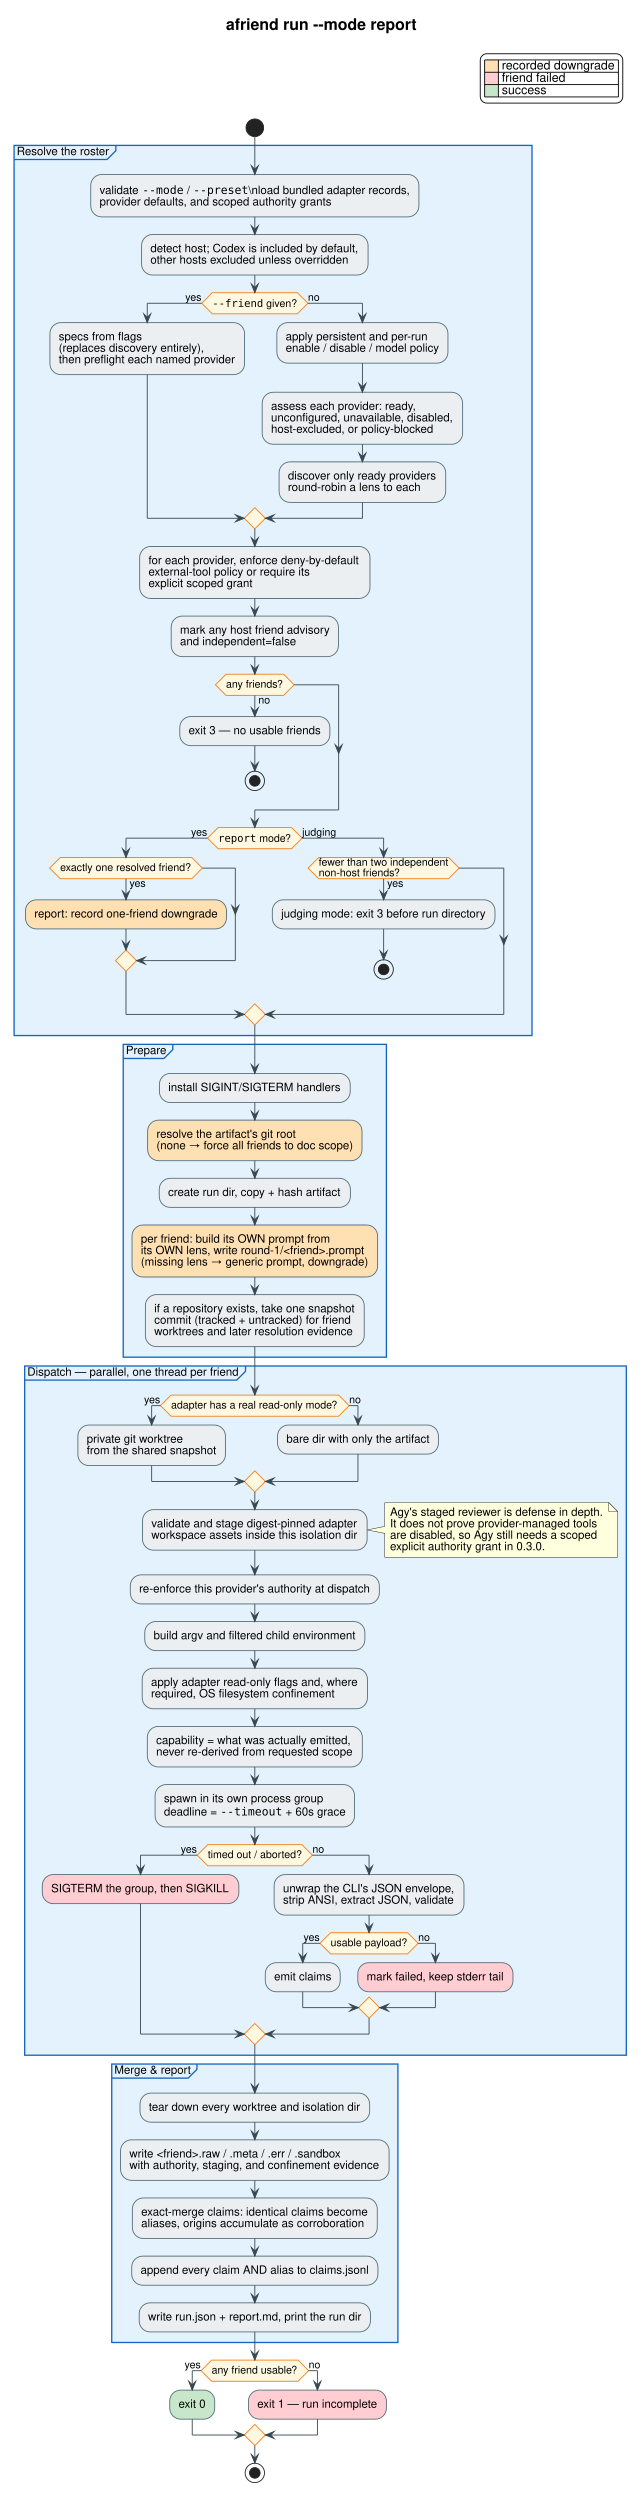
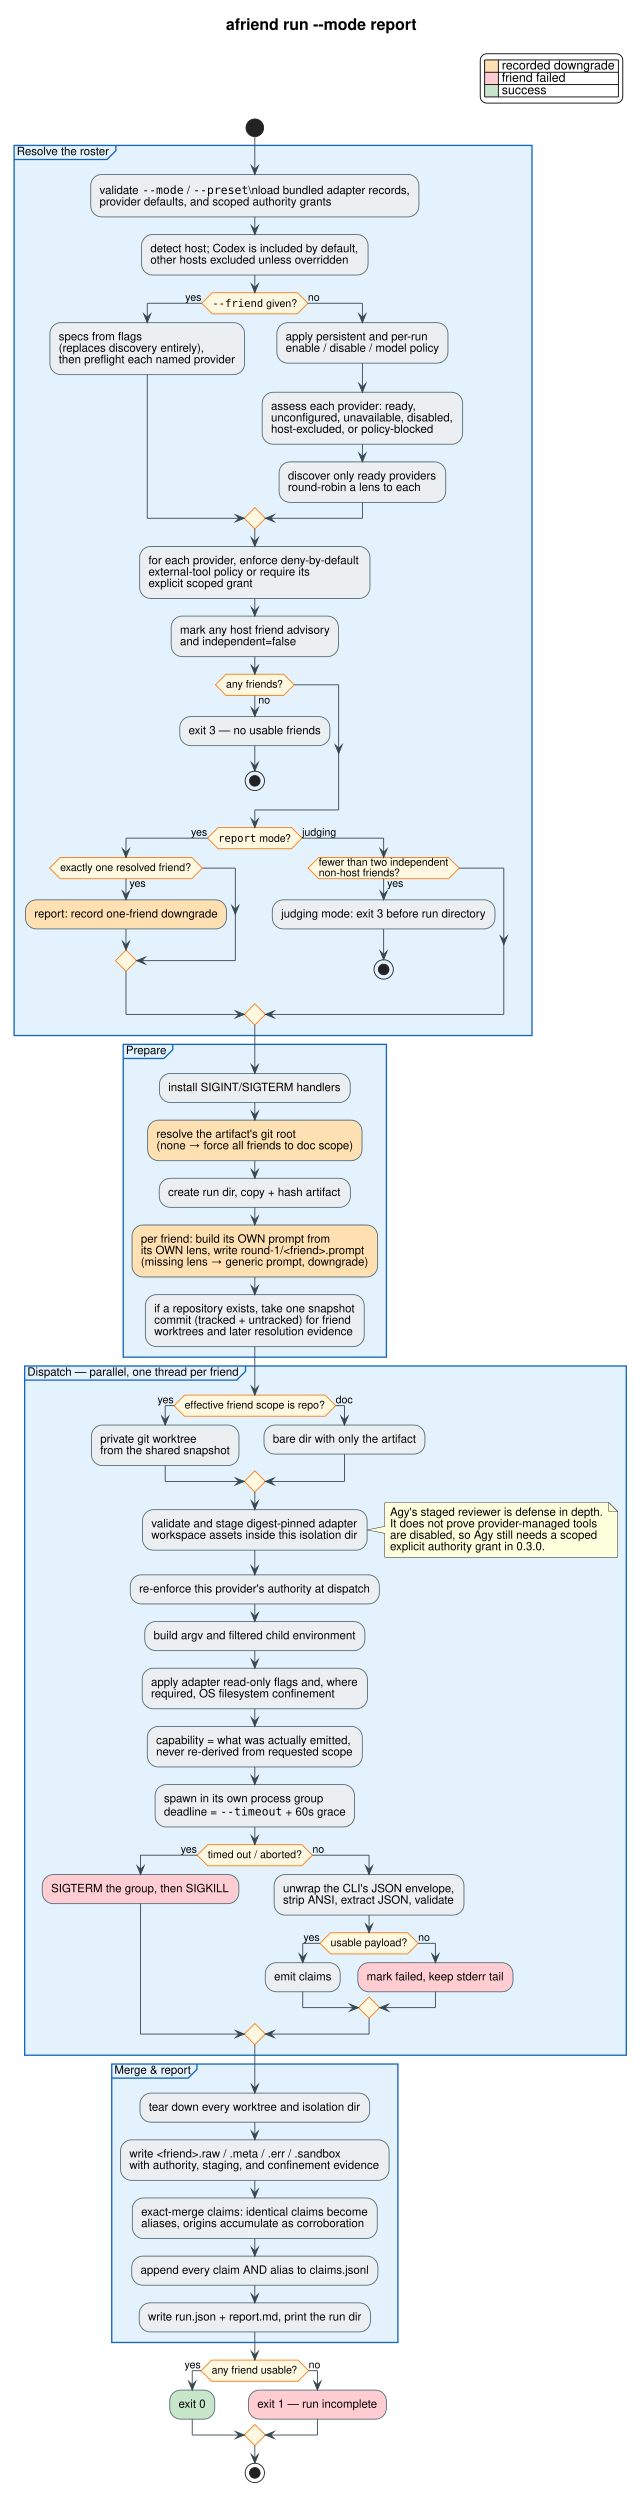
<svg xmlns="http://www.w3.org/2000/svg" contentStyleType="text/css" data-diagram-type="ACTIVITY" height="2837px" preserveAspectRatio="none" style="width:730px;height:2837px;background:#FFFFFF;" version="1.1" viewBox="0 0 730 2837" width="730px" zoomAndPan="magnify">
  <defs />
  <g>
    <g class="title" data-source-line="21">
      <text fill="#000000" font-family="'Helvetica'" font-size="18" font-weight="700" lengthAdjust="spacing" textLength="216.009" x="256.364" y="33.86">afriend run --mode report</text>
    </g>
    <g class="legend" data-source-line="23">
      <rect fill="none" height="56" rx="7.5" ry="7.5" style="stroke:#000000;stroke-width:1;" width="161.758" x="544.979" y="61" />
      <rect fill="#FFE0B2" height="14" style="stroke:none;stroke-width:1;" width="15.559" x="549.979" y="68" />
      <text fill="#000000" font-family="'Helvetica'" font-size="14" lengthAdjust="spacing" textLength="15.559" x="549.979" y="78.78">    </text>
      <text fill="#000000" font-family="'Helvetica'" font-size="14" lengthAdjust="spacing" textLength="128.42" x="569.427" y="78.78">recorded downgrade</text>
      <rect fill="#FFCDD2" height="14" style="stroke:none;stroke-width:1;" width="15.559" x="549.979" y="82" />
      <text fill="#000000" font-family="'Helvetica'" font-size="14" lengthAdjust="spacing" textLength="15.559" x="549.979" y="92.78">    </text>
      <text fill="#000000" font-family="'Helvetica'" font-size="14" lengthAdjust="spacing" textLength="72.379" x="569.427" y="92.78">friend failed</text>
      <rect fill="#C8E6C9" height="14" style="stroke:none;stroke-width:1;" width="15.559" x="549.979" y="96" />
      <text fill="#000000" font-family="'Helvetica'" font-size="14" lengthAdjust="spacing" textLength="15.559" x="549.979" y="106.78">    </text>
      <text fill="#000000" font-family="'Helvetica'" font-size="14" lengthAdjust="spacing" textLength="50.572" x="569.427" y="106.78">success</text>
      <line style="stroke:#000000;stroke-width:1;" x1="549.979" x2="701.736" y1="68" y2="68" />
      <line style="stroke:#000000;stroke-width:1;" x1="549.979" x2="701.736" y1="82" y2="82" />
      <line style="stroke:#000000;stroke-width:1;" x1="549.979" x2="701.736" y1="96" y2="96" />
      <line style="stroke:#000000;stroke-width:1;" x1="549.979" x2="701.736" y1="110" y2="110" />
      <line style="stroke:#000000;stroke-width:1;" x1="549.979" x2="549.979" y1="68" y2="110" />
      <line style="stroke:#000000;stroke-width:1;" x1="565.537" x2="565.537" y1="68" y2="110" />
      <line style="stroke:#000000;stroke-width:1;" x1="701.736" x2="701.736" y1="68" y2="110" />
    </g>
    <ellipse cx="289.167" cy="145" fill="#222222" rx="10" ry="10" style="stroke:#222222;stroke-width:1;" />
    <rect fill="#E3F2FD" height="1010.133" style="stroke:#1565C0;stroke-width:1.5;" width="587.712" x="16" y="165" />
    <path d="M131.492,165 L131.492,171 L121.492,181 L16,181" fill="none" style="stroke:#1565C0;stroke-width:1.5;" />
    <text fill="#000000" font-family="'Helvetica'" font-size="13" lengthAdjust="spacing" textLength="105.492" x="19" y="176.01">Resolve the roster</text>
    <rect fill="#ECEFF1" height="48.133" rx="12.5" ry="12.5" style="stroke:#546E7A;stroke-width:1;" width="372.403" x="102.966" y="198" />
    <text fill="#000000" font-family="'Helvetica'" font-size="13" lengthAdjust="spacing" textLength="44.808" x="112.966" y="220.143">validate</text>
    <text fill="#000000" font-family="monospace" font-size="13" lengthAdjust="spacing" textLength="46.96" x="161.386" y="220.067">--mode</text>
    <text fill="#000000" font-family="'Helvetica'" font-size="13" lengthAdjust="spacing" textLength="3.612" x="211.958" y="220.143">/</text>
    <text fill="#000000" font-family="monospace" font-size="13" lengthAdjust="spacing" textLength="62.613" x="219.181" y="220.067">--preset</text>
    <text fill="#000000" font-family="'Helvetica'" font-size="13" lengthAdjust="spacing" textLength="183.574" x="281.794" y="220.143">\nload bundled adapter records,</text>
    <text fill="#000000" font-family="'Helvetica'" font-size="13" lengthAdjust="spacing" textLength="263.771" x="112.966" y="233.143">provider defaults, and scoped authority grants</text>
    <rect fill="#ECEFF1" height="46" rx="12.5" ry="12.5" style="stroke:#546E7A;stroke-width:1;" width="257.034" x="160.65" y="266.133" />
    <text fill="#000000" font-family="'Helvetica'" font-size="13" lengthAdjust="spacing" textLength="237.034" x="170.65" y="286.143">detect host; Codex is included by default,</text>
    <text fill="#000000" font-family="'Helvetica'" font-size="13" lengthAdjust="spacing" textLength="226.192" x="170.65" y="299.143">other hosts excluded unless overridden</text>
    <polygon fill="#FFF8E1" points="240.921,332.133,337.413,332.133,349.413,344.133,337.413,356.133,240.921,356.133,228.921,344.133,240.921,332.133" style="stroke:#F57F17;stroke-width:1;stroke-linejoin:miter;stroke-miterlimit:10;" />
    <text fill="#000000" font-family="monospace" font-size="12" lengthAdjust="spacing" textLength="57.797" x="240.921" y="348.287">--friend</text>
    <text fill="#000000" font-family="'Helvetica'" font-size="12" lengthAdjust="spacing" textLength="35.361" x="302.052" y="348.357">given?</text>
    <text fill="#000000" font-family="'Helvetica'" font-size="12" lengthAdjust="spacing" textLength="18.674" x="210.247" y="341.373">yes</text>
    <text fill="#000000" font-family="'Helvetica'" font-size="12" lengthAdjust="spacing" textLength="13.348" x="349.413" y="341.373">no</text>
    <rect fill="#ECEFF1" height="59" rx="12.5" ry="12.5" style="stroke:#546E7A;stroke-width:1;" width="220.903" x="56.633" y="366.133" />
    <text fill="#000000" font-family="'Helvetica'" font-size="13" lengthAdjust="spacing" textLength="94.644" x="66.632" y="386.143">specs from flags</text>
    <text fill="#000000" font-family="'Helvetica'" font-size="13" lengthAdjust="spacing" textLength="165.445" x="66.632" y="399.143">(replaces discovery entirely),</text>
    <text fill="#000000" font-family="'Helvetica'" font-size="13" lengthAdjust="spacing" textLength="200.903" x="66.632" y="412.143">then preflight each named provider</text>
    <rect fill="#ECEFF1" height="46" rx="12.5" ry="12.5" style="stroke:#546E7A;stroke-width:1;" width="194.161" x="314.17" y="366.133" />
    <text fill="#000000" font-family="'Helvetica'" font-size="13" lengthAdjust="spacing" textLength="161.872" x="324.17" y="386.143">apply persistent and per-run</text>
    <text fill="#000000" font-family="'Helvetica'" font-size="13" lengthAdjust="spacing" textLength="174.161" x="324.17" y="399.143">enable / disable / model policy</text>
    <rect fill="#ECEFF1" height="59" rx="12.5" ry="12.5" style="stroke:#546E7A;stroke-width:1;" width="227.429" x="297.536" y="445.133" />
    <text fill="#000000" font-family="'Helvetica'" font-size="13" lengthAdjust="spacing" textLength="166.194" x="307.536" y="465.143">assess each provider: ready,</text>
    <text fill="#000000" font-family="'Helvetica'" font-size="13" lengthAdjust="spacing" textLength="207.429" x="307.536" y="478.143">unconfigured, unavailable, disabled,</text>
    <text fill="#000000" font-family="'Helvetica'" font-size="13" lengthAdjust="spacing" textLength="185.707" x="307.536" y="491.143">host-excluded, or policy-blocked</text>
    <rect fill="#ECEFF1" height="46" rx="12.5" ry="12.5" style="stroke:#546E7A;stroke-width:1;" width="189.076" x="316.712" y="524.133" />
    <text fill="#000000" font-family="'Helvetica'" font-size="13" lengthAdjust="spacing" textLength="169.076" x="326.712" y="544.143">discover only ready providers</text>
    <text fill="#000000" font-family="'Helvetica'" font-size="13" lengthAdjust="spacing" textLength="151.042" x="326.712" y="557.143">round-robin a lens to each</text>
    <polygon fill="#FFF8E1" points="289.167,576.133,301.167,588.133,289.167,600.133,277.167,588.133,289.167,576.133" style="stroke:#F57F17;stroke-width:1;stroke-linejoin:miter;stroke-miterlimit:10;" />
    <rect fill="#ECEFF1" height="59" rx="12.5" ry="12.5" style="stroke:#546E7A;stroke-width:1;" width="261.357" x="158.489" y="620.133" />
    <text fill="#000000" font-family="'Helvetica'" font-size="13" lengthAdjust="spacing" textLength="241.357" x="168.489" y="640.143">for each provider, enforce deny-by-default</text>
    <text fill="#000000" font-family="'Helvetica'" font-size="13" lengthAdjust="spacing" textLength="184.247" x="168.489" y="653.143">external-tool policy or require its</text>
    <text fill="#000000" font-family="'Helvetica'" font-size="13" lengthAdjust="spacing" textLength="118.511" x="168.489" y="666.143">explicit scoped grant</text>
    <rect fill="#ECEFF1" height="46" rx="12.5" ry="12.5" style="stroke:#546E7A;stroke-width:1;" width="189.793" x="194.27" y="699.133" />
    <text fill="#000000" font-family="'Helvetica'" font-size="13" lengthAdjust="spacing" textLength="169.793" x="204.27" y="719.143">mark any host friend advisory</text>
    <text fill="#000000" font-family="'Helvetica'" font-size="13" lengthAdjust="spacing" textLength="131.923" x="204.27" y="732.143">and independent=false</text>
    <rect fill="#ECEFF1" height="33" rx="12.5" ry="12.5" style="stroke:#546E7A;stroke-width:1;" width="170.306" x="204.014" y="813.133" />
    <text fill="#000000" font-family="'Helvetica'" font-size="13" lengthAdjust="spacing" textLength="150.306" x="214.014" y="833.143">exit 3 — no usable friends</text>
    <ellipse cx="289.167" cy="886.133" fill="none" rx="11" ry="11" style="stroke:#222222;stroke-width:1;" />
    <ellipse cx="289.167" cy="886.133" fill="#222222" rx="6" ry="6" style="stroke:#222222;stroke-width:1;" />
    <polygon fill="#FFF8E1" points="256.481,765.133,321.854,765.133,333.854,777.133,321.854,789.133,256.481,789.133,244.481,777.133,256.481,765.133" style="stroke:#F57F17;stroke-width:1;stroke-linejoin:miter;stroke-miterlimit:10;" />
    <text fill="#000000" font-family="'Helvetica'" font-size="12" lengthAdjust="spacing" textLength="13.348" x="293.167" y="798.373">no</text>
    <text fill="#000000" font-family="'Helvetica'" font-size="12" lengthAdjust="spacing" textLength="65.373" x="256.481" y="780.373">any friends?</text>
    <polygon fill="#FFF8E1" points="247.481,939.133,330.854,939.133,342.854,951.133,330.854,963.133,247.481,963.133,235.481,951.133,247.481,939.133" style="stroke:#F57F17;stroke-width:1;stroke-linejoin:miter;stroke-miterlimit:10;" />
    <text fill="#000000" font-family="monospace" font-size="12" lengthAdjust="spacing" textLength="43.348" x="247.481" y="955.287">report</text>
    <text fill="#000000" font-family="'Helvetica'" font-size="12" lengthAdjust="spacing" textLength="36.691" x="294.162" y="955.357">mode?</text>
    <text fill="#000000" font-family="'Helvetica'" font-size="12" lengthAdjust="spacing" textLength="18.674" x="216.807" y="948.373">yes</text>
    <text fill="#000000" font-family="'Helvetica'" font-size="12" lengthAdjust="spacing" textLength="38.701" x="342.854" y="948.373">judging</text>
    <rect fill="#FFE0B2" height="33" rx="12.5" ry="12.5" style="stroke:#546E7A;stroke-width:1;" width="228.121" x="28.905" y="1021.133" />
    <text fill="#000000" font-family="'Helvetica'" font-size="13" lengthAdjust="spacing" textLength="208.121" x="38.905" y="1041.143">report: record one-friend downgrade</text>
    <polygon fill="#FFF8E1" points="68.256,973.133,217.675,973.133,229.675,985.133,217.675,997.133,68.256,997.133,56.256,985.133,68.256,973.133" style="stroke:#F57F17;stroke-width:1;stroke-linejoin:miter;stroke-miterlimit:10;" />
    <text fill="#000000" font-family="'Helvetica'" font-size="12" lengthAdjust="spacing" textLength="18.674" x="146.965" y="1006.373">yes</text>
    <text fill="#000000" font-family="'Helvetica'" font-size="12" lengthAdjust="spacing" textLength="149.42" x="68.256" y="988.373">exactly one resolved friend?</text>
    <polygon fill="#FFF8E1" points="142.965,1078.133,154.965,1090.133,142.965,1102.133,130.965,1090.133,142.965,1078.133" style="stroke:#F57F17;stroke-width:1;stroke-linejoin:miter;stroke-miterlimit:10;" />
    <rect fill="#ECEFF1" height="33" rx="12.5" ry="12.5" style="stroke:#546E7A;stroke-width:1;" width="252.686" x="309.026" y="1021.133" />
    <text fill="#000000" font-family="'Helvetica'" font-size="13" lengthAdjust="spacing" textLength="232.686" x="319.026" y="1041.143">judging mode: exit 3 before run directory</text>
    <ellipse cx="435.369" cy="1100.133" fill="none" rx="11" ry="11" style="stroke:#222222;stroke-width:1;" />
    <ellipse cx="435.369" cy="1100.133" fill="#222222" rx="6" ry="6" style="stroke:#222222;stroke-width:1;" />
    <polygon fill="#FFF8E1" points="361.649,973.133,509.089,973.133,521.089,985.133,509.089,997.133,361.649,997.133,349.649,985.133,361.649,973.133" style="stroke:#F57F17;stroke-width:1;stroke-linejoin:miter;stroke-miterlimit:10;" />
    <text fill="#000000" font-family="'Helvetica'" font-size="12" lengthAdjust="spacing" textLength="18.674" x="439.369" y="1006.373">yes</text>
    <text fill="#000000" font-family="'Helvetica'" font-size="12" lengthAdjust="spacing" textLength="147.44" x="361.649" y="982.373">fewer than two independent</text>
    <text fill="#000000" font-family="'Helvetica'" font-size="12" lengthAdjust="spacing" textLength="92.725" x="361.649" y="994.373">non-host friends?</text>
    <polygon fill="#FFF8E1" points="289.167,1139.133,301.167,1151.133,289.167,1163.133,277.167,1151.133,289.167,1139.133" style="stroke:#F57F17;stroke-width:1;stroke-linejoin:miter;stroke-miterlimit:10;" />
    <rect fill="#E3F2FD" height="355" style="stroke:#1565C0;stroke-width:1.5;" width="298.667" x="139.834" y="1185.133" />
    <path d="M196.083,1185.133 L196.083,1191.133 L186.083,1201.133 L139.834,1201.133" fill="none" style="stroke:#1565C0;stroke-width:1.5;" />
    <text fill="#000000" font-family="'Helvetica'" font-size="13" lengthAdjust="spacing" textLength="46.249" x="142.834" y="1196.143">Prepare</text>
    <rect fill="#ECEFF1" height="33" rx="12.5" ry="12.5" style="stroke:#546E7A;stroke-width:1;" width="216.498" x="180.918" y="1218.133" />
    <text fill="#000000" font-family="'Helvetica'" font-size="13" lengthAdjust="spacing" textLength="196.498" x="190.918" y="1238.143">install SIGINT/SIGTERM handlers</text>
    <rect fill="#FFE0B2" height="46" rx="12.5" ry="12.5" style="stroke:#546E7A;stroke-width:1;" width="243.279" x="167.528" y="1271.133" />
    <text fill="#000000" font-family="'Helvetica'" font-size="13" lengthAdjust="spacing" textLength="158.552" x="177.528" y="1291.143">resolve the artifact's git root</text>
    <text fill="#000000" font-family="'Helvetica'" font-size="13" lengthAdjust="spacing" textLength="223.279" x="177.528" y="1304.143">(none → force all friends to doc scope)</text>
    <rect fill="#ECEFF1" height="33" rx="12.5" ry="12.5" style="stroke:#546E7A;stroke-width:1;" width="216.904" x="180.715" y="1337.133" />
    <text fill="#000000" font-family="'Helvetica'" font-size="13" lengthAdjust="spacing" textLength="196.904" x="190.715" y="1357.143">create run dir, copy + hash artifact</text>
    <rect fill="#FFE0B2" height="59" rx="12.5" ry="12.5" style="stroke:#546E7A;stroke-width:1;" width="278.667" x="149.834" y="1390.133" />
    <text fill="#000000" font-family="'Helvetica'" font-size="13" lengthAdjust="spacing" textLength="215.287" x="159.834" y="1410.143">per friend: build its OWN prompt from</text>
    <text fill="#000000" font-family="'Helvetica'" font-size="13" lengthAdjust="spacing" textLength="254.319" x="159.834" y="1423.143">its OWN lens, write round-1/&lt;friend&gt;.prompt</text>
    <text fill="#000000" font-family="'Helvetica'" font-size="13" lengthAdjust="spacing" textLength="258.667" x="159.834" y="1436.143">(missing lens → generic prompt, downgrade)</text>
    <rect fill="#ECEFF1" height="59" rx="12.5" ry="12.5" style="stroke:#546E7A;stroke-width:1;" width="248.344" x="164.995" y="1469.133" />
    <text fill="#000000" font-family="'Helvetica'" font-size="13" lengthAdjust="spacing" textLength="228.344" x="174.995" y="1489.143">if a repository exists, take one snapshot</text>
    <text fill="#000000" font-family="'Helvetica'" font-size="13" lengthAdjust="spacing" textLength="223.609" x="174.995" y="1502.143">commit (tracked + untracked) for friend</text>
    <text fill="#000000" font-family="'Helvetica'" font-size="13" lengthAdjust="spacing" textLength="226.18" x="174.995" y="1515.143">worktrees and later resolution evidence</text>
    <rect fill="#E3F2FD" height="782.133" style="stroke:#1565C0;stroke-width:1.5;" width="682.736" x="28" y="1550.133" />
    <path d="M278.633,1550.133 L278.633,1556.133 L268.633,1566.133 L28,1566.133" fill="none" style="stroke:#1565C0;stroke-width:1.5;" />
    <text fill="#000000" font-family="'Helvetica'" font-size="13" lengthAdjust="spacing" textLength="240.633" x="31" y="1561.143">Dispatch — parallel, one thread per friend</text>
-     <polygon fill="#FFF8E1" points="194.108,1583.133,384.227,1583.133,396.227,1595.133,384.227,1607.133,194.108,1607.133,182.108,1595.133,194.108,1583.133" style="stroke:#F57F17;stroke-width:1;stroke-linejoin:miter;stroke-miterlimit:10;" />
-     <text fill="#000000" font-family="'Helvetica'" font-size="12" lengthAdjust="spacing" textLength="190.119" x="194.108" y="1598.373">adapter has a real read-only mode?</text>
-     <text fill="#000000" font-family="'Helvetica'" font-size="12" lengthAdjust="spacing" textLength="18.674" x="163.434" y="1592.373">yes</text>
-     <text fill="#000000" font-family="'Helvetica'" font-size="12" lengthAdjust="spacing" textLength="13.348" x="396.227" y="1592.373">no</text>
-     <rect fill="#ECEFF1" height="46" rx="12.5" ry="12.5" style="stroke:#546E7A;stroke-width:1;" width="167.418" x="88.399" y="1617.133" />
-     <text fill="#000000" font-family="'Helvetica'" font-size="13" lengthAdjust="spacing" textLength="109.821" x="98.399" y="1637.143">private git worktree</text>
-     <text fill="#000000" font-family="'Helvetica'" font-size="13" lengthAdjust="spacing" textLength="147.418" x="98.399" y="1650.143">from the shared snapshot</text>
-     <rect fill="#ECEFF1" height="33" rx="12.5" ry="12.5" style="stroke:#546E7A;stroke-width:1;" width="182.576" x="314.939" y="1617.133" />
-     <text fill="#000000" font-family="'Helvetica'" font-size="13" lengthAdjust="spacing" textLength="162.576" x="324.939" y="1637.143">bare dir with only the artifact</text>
+     <polygon fill="#FFF8E1" points="209.456,1583.133,368.878,1583.133,380.878,1595.133,368.878,1607.133,209.456,1607.133,197.456,1595.133,209.456,1583.133" style="stroke:#F57F17;stroke-width:1;stroke-linejoin:miter;stroke-miterlimit:10;" />
+     <text fill="#000000" font-family="'Helvetica'" font-size="12" lengthAdjust="spacing" textLength="159.422" x="209.456" y="1598.373">effective friend scope is repo?</text>
+     <text fill="#000000" font-family="'Helvetica'" font-size="12" lengthAdjust="spacing" textLength="18.674" x="178.782" y="1592.373">yes</text>
+     <text fill="#000000" font-family="'Helvetica'" font-size="12" lengthAdjust="spacing" textLength="19.348" x="380.878" y="1592.373">doc</text>
+     <rect fill="#ECEFF1" height="46" rx="12.5" ry="12.5" style="stroke:#546E7A;stroke-width:1;" width="167.418" x="103.747" y="1617.133" />
+     <text fill="#000000" font-family="'Helvetica'" font-size="13" lengthAdjust="spacing" textLength="109.821" x="113.747" y="1637.143">private git worktree</text>
+     <text fill="#000000" font-family="'Helvetica'" font-size="13" lengthAdjust="spacing" textLength="147.418" x="113.747" y="1650.143">from the shared snapshot</text>
+     <rect fill="#ECEFF1" height="33" rx="12.5" ry="12.5" style="stroke:#546E7A;stroke-width:1;" width="182.576" x="299.59" y="1617.133" />
+     <text fill="#000000" font-family="'Helvetica'" font-size="13" lengthAdjust="spacing" textLength="162.576" x="309.59" y="1637.143">bare dir with only the artifact</text>
    <polygon fill="#FFF8E1" points="289.167,1669.133,301.167,1681.133,289.167,1693.133,277.167,1681.133,289.167,1669.133" style="stroke:#F57F17;stroke-width:1;stroke-linejoin:miter;stroke-miterlimit:10;" />
    <path d="M436.615,1705.133 L436.615,1732.133 L416.615,1736.133 L436.615,1740.133 L436.615,1767.133 A0,0 0 0 0 436.615,1767.133 L700.736,1767.133 A0,0 0 0 0 700.736,1767.133 L700.736,1715.133 L690.736,1705.133 L436.615,1705.133 A0,0 0 0 0 436.615,1705.133" fill="#FEFFDD" style="stroke:#181818;stroke-width:0.5;" />
    <path d="M690.736,1705.133 L690.736,1715.133 L700.736,1715.133 L690.736,1705.133" fill="#FEFFDD" style="stroke:#181818;stroke-width:0.5;" />
    <text fill="#000000" font-family="'Helvetica'" font-size="13" lengthAdjust="spacing" textLength="243.122" x="442.615" y="1720.143">Agy's staged reviewer is defense in depth.</text>
    <text fill="#000000" font-family="'Helvetica'" font-size="13" lengthAdjust="spacing" textLength="237.028" x="442.615" y="1733.143">It does not prove provider-managed tools</text>
    <text fill="#000000" font-family="'Helvetica'" font-size="13" lengthAdjust="spacing" textLength="235.587" x="442.615" y="1746.143">are disabled, so Agy still needs a scoped</text>
    <text fill="#000000" font-family="'Helvetica'" font-size="13" lengthAdjust="spacing" textLength="176.319" x="442.615" y="1759.143">explicit authority grant in 0.3.0.</text>
    <rect fill="#ECEFF1" height="46" rx="12.5" ry="12.5" style="stroke:#546E7A;stroke-width:1;" width="254.895" x="161.72" y="1713.133" />
    <text fill="#000000" font-family="'Helvetica'" font-size="13" lengthAdjust="spacing" textLength="234.895" x="171.72" y="1733.143">validate and stage digest-pinned adapter</text>
    <text fill="#000000" font-family="'Helvetica'" font-size="13" lengthAdjust="spacing" textLength="234.108" x="171.72" y="1746.143">workspace assets inside this isolation dir</text>
    <rect fill="#ECEFF1" height="33" rx="12.5" ry="12.5" style="stroke:#546E7A;stroke-width:1;" width="282.609" x="147.863" y="1787.133" />
    <text fill="#000000" font-family="'Helvetica'" font-size="13" lengthAdjust="spacing" textLength="262.609" x="157.863" y="1807.143">re-enforce this provider's authority at dispatch</text>
    <rect fill="#ECEFF1" height="33" rx="12.5" ry="12.5" style="stroke:#546E7A;stroke-width:1;" width="249.798" x="164.268" y="1840.133" />
    <text fill="#000000" font-family="'Helvetica'" font-size="13" lengthAdjust="spacing" textLength="229.798" x="174.268" y="1860.143">build argv and filtered child environment</text>
    <rect fill="#ECEFF1" height="46" rx="12.5" ry="12.5" style="stroke:#546E7A;stroke-width:1;" width="255.593" x="161.37" y="1893.133" />
    <text fill="#000000" font-family="'Helvetica'" font-size="13" lengthAdjust="spacing" textLength="235.593" x="171.37" y="1913.143">apply adapter read-only flags and, where</text>
    <text fill="#000000" font-family="'Helvetica'" font-size="13" lengthAdjust="spacing" textLength="209.536" x="171.37" y="1926.143">required, OS filesystem confinement</text>
    <rect fill="#ECEFF1" height="46" rx="12.5" ry="12.5" style="stroke:#546E7A;stroke-width:1;" width="244.002" x="167.166" y="1959.133" />
    <text fill="#000000" font-family="'Helvetica'" font-size="13" lengthAdjust="spacing" textLength="220.746" x="177.166" y="1979.143">capability = what was actually emitted,</text>
    <text fill="#000000" font-family="'Helvetica'" font-size="13" lengthAdjust="spacing" textLength="224.002" x="177.166" y="1992.143">never re-derived from requested scope</text>
    <rect fill="#ECEFF1" height="48.133" rx="12.5" ry="12.5" style="stroke:#546E7A;stroke-width:1;" width="226.318" x="176.008" y="2025.133" />
    <text fill="#000000" font-family="'Helvetica'" font-size="13" lengthAdjust="spacing" textLength="181.372" x="186.008" y="2045.143">spawn in its own process group</text>
    <text fill="#000000" font-family="'Helvetica'" font-size="13" lengthAdjust="spacing" textLength="60.36" x="186.008" y="2060.276">deadline =</text>
    <text fill="#000000" font-family="monospace" font-size="13" lengthAdjust="spacing" textLength="70.44" x="249.98" y="2060.2">--timeout</text>
    <text fill="#000000" font-family="'Helvetica'" font-size="13" lengthAdjust="spacing" textLength="68.294" x="324.032" y="2060.276">+ 60s grace</text>
    <polygon fill="#FFF8E1" points="235.8,2093.266,342.534,2093.266,354.534,2105.266,342.534,2117.266,235.8,2117.266,223.8,2105.266,235.8,2093.266" style="stroke:#F57F17;stroke-width:1;stroke-linejoin:miter;stroke-miterlimit:10;" />
    <text fill="#000000" font-family="'Helvetica'" font-size="12" lengthAdjust="spacing" textLength="106.734" x="235.8" y="2108.506">timed out / aborted?</text>
    <text fill="#000000" font-family="'Helvetica'" font-size="12" lengthAdjust="spacing" textLength="18.674" x="205.126" y="2102.506">yes</text>
    <text fill="#000000" font-family="'Helvetica'" font-size="12" lengthAdjust="spacing" textLength="13.348" x="354.534" y="2102.506">no</text>
    <rect fill="#FFCDD2" height="33" rx="12.5" ry="12.5" style="stroke:#546E7A;stroke-width:1;" width="223.042" x="48" y="2127.266" />
    <text fill="#000000" font-family="'Helvetica'" font-size="13" lengthAdjust="spacing" textLength="203.042" x="58" y="2147.276">SIGTERM the group, then SIGKILL</text>
    <rect fill="#ECEFF1" height="46" rx="12.5" ry="12.5" style="stroke:#546E7A;stroke-width:1;" width="215.419" x="311.104" y="2127.266" />
    <text fill="#000000" font-family="'Helvetica'" font-size="13" lengthAdjust="spacing" textLength="195.419" x="321.104" y="2147.276">unwrap the CLI's JSON envelope,</text>
    <text fill="#000000" font-family="'Helvetica'" font-size="13" lengthAdjust="spacing" textLength="195.064" x="321.104" y="2160.276">strip ANSI, extract JSON, validate</text>
    <polygon fill="#FFF8E1" points="375.111,2193.266,462.515,2193.266,474.515,2205.266,462.515,2217.266,375.111,2217.266,363.111,2205.266,375.111,2193.266" style="stroke:#F57F17;stroke-width:1;stroke-linejoin:miter;stroke-miterlimit:10;" />
    <text fill="#000000" font-family="'Helvetica'" font-size="12" lengthAdjust="spacing" textLength="87.404" x="375.111" y="2208.506">usable payload?</text>
    <text fill="#000000" font-family="'Helvetica'" font-size="12" lengthAdjust="spacing" textLength="18.674" x="344.437" y="2202.506">yes</text>
    <text fill="#000000" font-family="'Helvetica'" font-size="12" lengthAdjust="spacing" textLength="13.348" x="474.515" y="2202.506">no</text>
    <rect fill="#ECEFF1" height="33" rx="12.5" ry="12.5" style="stroke:#546E7A;stroke-width:1;" width="85.006" x="301.043" y="2227.266" />
    <text fill="#000000" font-family="'Helvetica'" font-size="13" lengthAdjust="spacing" textLength="65.006" x="311.043" y="2247.276">emit claims</text>
    <rect fill="#FFCDD2" height="33" rx="12.5" ry="12.5" style="stroke:#546E7A;stroke-width:1;" width="176.064" x="406.049" y="2227.266" />
    <text fill="#000000" font-family="'Helvetica'" font-size="13" lengthAdjust="spacing" textLength="156.064" x="416.049" y="2247.276">mark failed, keep stderr tail</text>
    <polygon fill="#FFF8E1" points="418.813,2266.266,430.813,2278.266,418.813,2290.266,406.813,2278.266,418.813,2266.266" style="stroke:#F57F17;stroke-width:1;stroke-linejoin:miter;stroke-miterlimit:10;" />
    <polygon fill="#FFF8E1" points="289.167,2296.266,301.167,2308.266,289.167,2320.266,277.167,2308.266,289.167,2296.266" style="stroke:#F57F17;stroke-width:1;stroke-linejoin:miter;stroke-miterlimit:10;" />
    <rect fill="#E3F2FD" height="316" style="stroke:#1565C0;stroke-width:1.5;" width="324.731" x="126.802" y="2342.266" />
    <path d="M223.505,2342.266 L223.505,2348.266 L213.505,2358.266 L126.802,2358.266" fill="none" style="stroke:#1565C0;stroke-width:1.5;" />
    <text fill="#000000" font-family="'Helvetica'" font-size="13" lengthAdjust="spacing" textLength="86.703" x="129.802" y="2353.276">Merge &amp; report</text>
    <rect fill="#ECEFF1" height="33" rx="12.5" ry="12.5" style="stroke:#546E7A;stroke-width:1;" width="260.621" x="158.857" y="2375.266" />
    <text fill="#000000" font-family="'Helvetica'" font-size="13" lengthAdjust="spacing" textLength="240.621" x="168.857" y="2395.276">tear down every worktree and isolation dir</text>
    <rect fill="#ECEFF1" height="46" rx="12.5" ry="12.5" style="stroke:#546E7A;stroke-width:1;" width="304.731" x="136.802" y="2428.266" />
    <text fill="#000000" font-family="'Helvetica'" font-size="13" lengthAdjust="spacing" textLength="240.602" x="146.802" y="2448.276">write &lt;friend&gt;.raw / .meta / .err / .sandbox</text>
    <text fill="#000000" font-family="'Helvetica'" font-size="13" lengthAdjust="spacing" textLength="284.731" x="146.802" y="2461.276">with authority, staging, and confinement evidence</text>
    <rect fill="#ECEFF1" height="46" rx="12.5" ry="12.5" style="stroke:#546E7A;stroke-width:1;" width="277.924" x="150.205" y="2494.266" />
    <text fill="#000000" font-family="'Helvetica'" font-size="13" lengthAdjust="spacing" textLength="257.924" x="160.205" y="2514.276">exact-merge claims: identical claims become</text>
    <text fill="#000000" font-family="'Helvetica'" font-size="13" lengthAdjust="spacing" textLength="253.627" x="160.205" y="2527.276">aliases, origins accumulate as corroboration</text>
    <rect fill="#ECEFF1" height="33" rx="12.5" ry="12.5" style="stroke:#546E7A;stroke-width:1;" width="279.384" x="149.475" y="2560.266" />
    <text fill="#000000" font-family="'Helvetica'" font-size="13" lengthAdjust="spacing" textLength="259.384" x="159.475" y="2580.276">append every claim AND alias to claims.jsonl</text>
    <rect fill="#ECEFF1" height="33" rx="12.5" ry="12.5" style="stroke:#546E7A;stroke-width:1;" width="262.411" x="157.962" y="2613.266" />
    <text fill="#000000" font-family="'Helvetica'" font-size="13" lengthAdjust="spacing" textLength="242.411" x="167.962" y="2633.276">write run.json + report.md, print the run dir</text>
    <polygon fill="#FFF8E1" points="240.133,2678.266,338.201,2678.266,350.201,2690.266,338.201,2702.266,240.133,2702.266,228.133,2690.266,240.133,2678.266" style="stroke:#F57F17;stroke-width:1;stroke-linejoin:miter;stroke-miterlimit:10;" />
    <text fill="#000000" font-family="'Helvetica'" font-size="12" lengthAdjust="spacing" textLength="98.068" x="240.133" y="2693.506">any friend usable?</text>
    <text fill="#000000" font-family="'Helvetica'" font-size="12" lengthAdjust="spacing" textLength="18.674" x="209.459" y="2687.506">yes</text>
    <text fill="#000000" font-family="'Helvetica'" font-size="12" lengthAdjust="spacing" textLength="13.348" x="350.201" y="2687.506">no</text>
    <rect fill="#C8E6C9" height="33" rx="12.5" ry="12.5" style="stroke:#546E7A;stroke-width:1;" width="51.072" x="192.597" y="2712.266" />
    <text fill="#000000" font-family="'Helvetica'" font-size="13" lengthAdjust="spacing" textLength="31.072" x="202.597" y="2732.276">exit 0</text>
    <rect fill="#FFCDD2" height="33" rx="12.5" ry="12.5" style="stroke:#546E7A;stroke-width:1;" width="156.564" x="281.92" y="2712.266" />
    <text fill="#000000" font-family="'Helvetica'" font-size="13" lengthAdjust="spacing" textLength="136.564" x="291.92" y="2732.276">exit 1 — run incomplete</text>
    <polygon fill="#FFF8E1" points="289.167,2751.266,301.167,2763.266,289.167,2775.266,277.167,2763.266,289.167,2751.266" style="stroke:#F57F17;stroke-width:1;stroke-linejoin:miter;stroke-miterlimit:10;" />
    <ellipse cx="289.167" cy="2806.266" fill="none" rx="11" ry="11" style="stroke:#222222;stroke-width:1;" />
    <ellipse cx="289.167" cy="2806.266" fill="#222222" rx="6" ry="6" style="stroke:#222222;stroke-width:1;" />
    <line style="stroke:#37474F;stroke-width:1;" x1="289.167" x2="289.167" y1="246.133" y2="266.133" />
    <polygon fill="#37474F" points="285.167,256.133,289.167,266.133,293.167,256.133,289.167,260.133" style="stroke:#37474F;stroke-width:1;stroke-linejoin:miter;stroke-miterlimit:10;" />
    <line style="stroke:#37474F;stroke-width:1;" x1="411.25" x2="411.25" y1="412.133" y2="445.133" />
    <polygon fill="#37474F" points="407.25,435.133,411.25,445.133,415.25,435.133,411.25,439.133" style="stroke:#37474F;stroke-width:1;stroke-linejoin:miter;stroke-miterlimit:10;" />
    <line style="stroke:#37474F;stroke-width:1;" x1="411.25" x2="411.25" y1="504.133" y2="524.133" />
    <polygon fill="#37474F" points="407.25,514.133,411.25,524.133,415.25,514.133,411.25,518.133" style="stroke:#37474F;stroke-width:1;stroke-linejoin:miter;stroke-miterlimit:10;" />
    <line style="stroke:#37474F;stroke-width:1;" x1="228.921" x2="167.084" y1="344.133" y2="344.133" />
    <line style="stroke:#37474F;stroke-width:1;" x1="167.084" x2="167.084" y1="344.133" y2="366.133" />
    <polygon fill="#37474F" points="163.084,356.133,167.084,366.133,171.084,356.133,167.084,360.133" style="stroke:#37474F;stroke-width:1;stroke-linejoin:miter;stroke-miterlimit:10;" />
    <line style="stroke:#37474F;stroke-width:1;" x1="349.413" x2="411.25" y1="344.133" y2="344.133" />
    <line style="stroke:#37474F;stroke-width:1;" x1="411.25" x2="411.25" y1="344.133" y2="366.133" />
    <polygon fill="#37474F" points="407.25,356.133,411.25,366.133,415.25,356.133,411.25,360.133" style="stroke:#37474F;stroke-width:1;stroke-linejoin:miter;stroke-miterlimit:10;" />
    <line style="stroke:#37474F;stroke-width:1;" x1="167.084" x2="167.084" y1="425.133" y2="588.133" />
    <line style="stroke:#37474F;stroke-width:1;" x1="167.084" x2="277.167" y1="588.133" y2="588.133" />
    <polygon fill="#37474F" points="267.167,584.133,277.167,588.133,267.167,592.133,271.167,588.133" style="stroke:#37474F;stroke-width:1;stroke-linejoin:miter;stroke-miterlimit:10;" />
    <line style="stroke:#37474F;stroke-width:1;" x1="411.25" x2="411.25" y1="570.133" y2="588.133" />
    <line style="stroke:#37474F;stroke-width:1;" x1="411.25" x2="301.167" y1="588.133" y2="588.133" />
    <polygon fill="#37474F" points="311.167,584.133,301.167,588.133,311.167,592.133,307.167,588.133" style="stroke:#37474F;stroke-width:1;stroke-linejoin:miter;stroke-miterlimit:10;" />
    <line style="stroke:#37474F;stroke-width:1;" x1="289.167" x2="289.167" y1="312.133" y2="332.133" />
    <polygon fill="#37474F" points="285.167,322.133,289.167,332.133,293.167,322.133,289.167,326.133" style="stroke:#37474F;stroke-width:1;stroke-linejoin:miter;stroke-miterlimit:10;" />
    <line style="stroke:#37474F;stroke-width:1;" x1="289.167" x2="289.167" y1="600.133" y2="620.133" />
    <polygon fill="#37474F" points="285.167,610.133,289.167,620.133,293.167,610.133,289.167,614.133" style="stroke:#37474F;stroke-width:1;stroke-linejoin:miter;stroke-miterlimit:10;" />
    <line style="stroke:#37474F;stroke-width:1;" x1="289.167" x2="289.167" y1="679.133" y2="699.133" />
    <polygon fill="#37474F" points="285.167,689.133,289.167,699.133,293.167,689.133,289.167,693.133" style="stroke:#37474F;stroke-width:1;stroke-linejoin:miter;stroke-miterlimit:10;" />
    <line style="stroke:#37474F;stroke-width:1;" x1="289.167" x2="289.167" y1="846.133" y2="875.133" />
    <polygon fill="#37474F" points="285.167,865.133,289.167,875.133,293.167,865.133,289.167,869.133" style="stroke:#37474F;stroke-width:1;stroke-linejoin:miter;stroke-miterlimit:10;" />
    <line style="stroke:#37474F;stroke-width:1;" x1="289.167" x2="289.167" y1="789.133" y2="813.133" />
    <polygon fill="#37474F" points="285.167,803.133,289.167,813.133,293.167,803.133,289.167,807.133" style="stroke:#37474F;stroke-width:1;stroke-linejoin:miter;stroke-miterlimit:10;" />
    <line style="stroke:#37474F;stroke-width:1;" x1="333.854" x2="384.32" y1="777.133" y2="777.133" />
    <polygon fill="#37474F" points="380.32,845.133,384.32,855.133,388.32,845.133,384.32,849.133" style="stroke:#37474F;stroke-width:1;stroke-linejoin:miter;stroke-miterlimit:10;" />
    <line style="stroke:#37474F;stroke-width:1;" x1="384.32" x2="384.32" y1="777.133" y2="919.133" />
    <line style="stroke:#37474F;stroke-width:1;" x1="384.32" x2="289.167" y1="919.133" y2="919.133" />
    <line style="stroke:#37474F;stroke-width:1;" x1="289.167" x2="289.167" y1="919.133" y2="939.133" />
    <polygon fill="#37474F" points="285.167,929.133,289.167,939.133,293.167,929.133,289.167,933.133" style="stroke:#37474F;stroke-width:1;stroke-linejoin:miter;stroke-miterlimit:10;" />
    <line style="stroke:#37474F;stroke-width:1;" x1="289.167" x2="289.167" y1="745.133" y2="765.133" />
    <polygon fill="#37474F" points="285.167,755.133,289.167,765.133,293.167,755.133,289.167,759.133" style="stroke:#37474F;stroke-width:1;stroke-linejoin:miter;stroke-miterlimit:10;" />
    <line style="stroke:#37474F;stroke-width:1;" x1="142.965" x2="142.965" y1="997.133" y2="1021.133" />
    <polygon fill="#37474F" points="138.965,1011.133,142.965,1021.133,146.965,1011.133,142.965,1015.133" style="stroke:#37474F;stroke-width:1;stroke-linejoin:miter;stroke-miterlimit:10;" />
    <line style="stroke:#37474F;stroke-width:1;" x1="229.675" x2="267.026" y1="985.133" y2="985.133" />
    <polygon fill="#37474F" points="263.026,1027.633,267.026,1037.633,271.026,1027.633,267.026,1031.633" style="stroke:#37474F;stroke-width:1;stroke-linejoin:miter;stroke-miterlimit:10;" />
    <line style="stroke:#37474F;stroke-width:1;" x1="267.026" x2="267.026" y1="985.133" y2="1090.133" />
    <line style="stroke:#37474F;stroke-width:1;" x1="267.026" x2="154.965" y1="1090.133" y2="1090.133" />
    <polygon fill="#37474F" points="164.965,1086.133,154.965,1090.133,164.965,1094.133,160.965,1090.133" style="stroke:#37474F;stroke-width:1;stroke-linejoin:miter;stroke-miterlimit:10;" />
    <line style="stroke:#37474F;stroke-width:1;" x1="142.965" x2="142.965" y1="1054.133" y2="1078.133" />
    <polygon fill="#37474F" points="138.965,1068.133,142.965,1078.133,146.965,1068.133,142.965,1072.133" style="stroke:#37474F;stroke-width:1;stroke-linejoin:miter;stroke-miterlimit:10;" />
    <line style="stroke:#37474F;stroke-width:1;" x1="435.369" x2="435.369" y1="1054.133" y2="1089.133" />
    <polygon fill="#37474F" points="431.369,1079.133,435.369,1089.133,439.369,1079.133,435.369,1083.133" style="stroke:#37474F;stroke-width:1;stroke-linejoin:miter;stroke-miterlimit:10;" />
    <line style="stroke:#37474F;stroke-width:1;" x1="435.369" x2="435.369" y1="997.133" y2="1021.133" />
    <polygon fill="#37474F" points="431.369,1011.133,435.369,1021.133,439.369,1011.133,435.369,1015.133" style="stroke:#37474F;stroke-width:1;stroke-linejoin:miter;stroke-miterlimit:10;" />
    <line style="stroke:#37474F;stroke-width:1;" x1="521.089" x2="571.712" y1="985.133" y2="985.133" />
    <polygon fill="#37474F" points="567.712,1062.133,571.712,1072.133,575.712,1062.133,571.712,1066.133" style="stroke:#37474F;stroke-width:1;stroke-linejoin:miter;stroke-miterlimit:10;" />
    <line style="stroke:#37474F;stroke-width:1;" x1="571.712" x2="571.712" y1="985.133" y2="1151.133" />
    <line style="stroke:#37474F;stroke-width:1;" x1="571.712" x2="301.167" y1="1151.133" y2="1151.133" />
    <polygon fill="#37474F" points="311.167,1147.133,301.167,1151.133,311.167,1155.133,307.167,1151.133" style="stroke:#37474F;stroke-width:1;stroke-linejoin:miter;stroke-miterlimit:10;" />
    <line style="stroke:#37474F;stroke-width:1;" x1="235.481" x2="142.965" y1="951.133" y2="951.133" />
    <line style="stroke:#37474F;stroke-width:1;" x1="142.965" x2="142.965" y1="951.133" y2="973.133" />
    <polygon fill="#37474F" points="138.965,963.133,142.965,973.133,146.965,963.133,142.965,967.133" style="stroke:#37474F;stroke-width:1;stroke-linejoin:miter;stroke-miterlimit:10;" />
    <line style="stroke:#37474F;stroke-width:1;" x1="342.854" x2="435.369" y1="951.133" y2="951.133" />
    <line style="stroke:#37474F;stroke-width:1;" x1="435.369" x2="435.369" y1="951.133" y2="973.133" />
    <polygon fill="#37474F" points="431.369,963.133,435.369,973.133,439.369,963.133,435.369,967.133" style="stroke:#37474F;stroke-width:1;stroke-linejoin:miter;stroke-miterlimit:10;" />
    <line style="stroke:#37474F;stroke-width:1;" x1="142.965" x2="142.965" y1="1102.133" y2="1151.133" />
    <line style="stroke:#37474F;stroke-width:1;" x1="142.965" x2="277.167" y1="1151.133" y2="1151.133" />
    <polygon fill="#37474F" points="267.167,1147.133,277.167,1151.133,267.167,1155.133,271.167,1151.133" style="stroke:#37474F;stroke-width:1;stroke-linejoin:miter;stroke-miterlimit:10;" />
    <line style="stroke:#37474F;stroke-width:1;" x1="289.167" x2="289.167" y1="155" y2="198" />
    <polygon fill="#37474F" points="285.167,188,289.167,198,293.167,188,289.167,192" style="stroke:#37474F;stroke-width:1;stroke-linejoin:miter;stroke-miterlimit:10;" />
    <line style="stroke:#37474F;stroke-width:1;" x1="289.167" x2="289.167" y1="1251.133" y2="1271.133" />
    <polygon fill="#37474F" points="285.167,1261.133,289.167,1271.133,293.167,1261.133,289.167,1265.133" style="stroke:#37474F;stroke-width:1;stroke-linejoin:miter;stroke-miterlimit:10;" />
    <line style="stroke:#37474F;stroke-width:1;" x1="289.167" x2="289.167" y1="1317.133" y2="1337.133" />
    <polygon fill="#37474F" points="285.167,1327.133,289.167,1337.133,293.167,1327.133,289.167,1331.133" style="stroke:#37474F;stroke-width:1;stroke-linejoin:miter;stroke-miterlimit:10;" />
    <line style="stroke:#37474F;stroke-width:1;" x1="289.167" x2="289.167" y1="1370.133" y2="1390.133" />
    <polygon fill="#37474F" points="285.167,1380.133,289.167,1390.133,293.167,1380.133,289.167,1384.133" style="stroke:#37474F;stroke-width:1;stroke-linejoin:miter;stroke-miterlimit:10;" />
    <line style="stroke:#37474F;stroke-width:1;" x1="289.167" x2="289.167" y1="1449.133" y2="1469.133" />
    <polygon fill="#37474F" points="285.167,1459.133,289.167,1469.133,293.167,1459.133,289.167,1463.133" style="stroke:#37474F;stroke-width:1;stroke-linejoin:miter;stroke-miterlimit:10;" />
    <line style="stroke:#37474F;stroke-width:1;" x1="289.167" x2="289.167" y1="1163.133" y2="1218.133" />
    <polygon fill="#37474F" points="285.167,1208.133,289.167,1218.133,293.167,1208.133,289.167,1212.133" style="stroke:#37474F;stroke-width:1;stroke-linejoin:miter;stroke-miterlimit:10;" />
-     <line style="stroke:#37474F;stroke-width:1;" x1="182.108" x2="172.108" y1="1595.133" y2="1595.133" />
-     <line style="stroke:#37474F;stroke-width:1;" x1="172.108" x2="172.108" y1="1595.133" y2="1617.133" />
-     <polygon fill="#37474F" points="168.108,1607.133,172.108,1617.133,176.108,1607.133,172.108,1611.133" style="stroke:#37474F;stroke-width:1;stroke-linejoin:miter;stroke-miterlimit:10;" />
-     <line style="stroke:#37474F;stroke-width:1;" x1="396.227" x2="406.227" y1="1595.133" y2="1595.133" />
-     <line style="stroke:#37474F;stroke-width:1;" x1="406.227" x2="406.227" y1="1595.133" y2="1617.133" />
-     <polygon fill="#37474F" points="402.227,1607.133,406.227,1617.133,410.227,1607.133,406.227,1611.133" style="stroke:#37474F;stroke-width:1;stroke-linejoin:miter;stroke-miterlimit:10;" />
-     <line style="stroke:#37474F;stroke-width:1;" x1="172.108" x2="172.108" y1="1663.133" y2="1681.133" />
-     <line style="stroke:#37474F;stroke-width:1;" x1="172.108" x2="277.167" y1="1681.133" y2="1681.133" />
+     <line style="stroke:#37474F;stroke-width:1;" x1="197.456" x2="187.456" y1="1595.133" y2="1595.133" />
+     <line style="stroke:#37474F;stroke-width:1;" x1="187.456" x2="187.456" y1="1595.133" y2="1617.133" />
+     <polygon fill="#37474F" points="183.456,1607.133,187.456,1617.133,191.456,1607.133,187.456,1611.133" style="stroke:#37474F;stroke-width:1;stroke-linejoin:miter;stroke-miterlimit:10;" />
+     <line style="stroke:#37474F;stroke-width:1;" x1="380.878" x2="390.878" y1="1595.133" y2="1595.133" />
+     <line style="stroke:#37474F;stroke-width:1;" x1="390.878" x2="390.878" y1="1595.133" y2="1617.133" />
+     <polygon fill="#37474F" points="386.878,1607.133,390.878,1617.133,394.878,1607.133,390.878,1611.133" style="stroke:#37474F;stroke-width:1;stroke-linejoin:miter;stroke-miterlimit:10;" />
+     <line style="stroke:#37474F;stroke-width:1;" x1="187.456" x2="187.456" y1="1663.133" y2="1681.133" />
+     <line style="stroke:#37474F;stroke-width:1;" x1="187.456" x2="277.167" y1="1681.133" y2="1681.133" />
    <polygon fill="#37474F" points="267.167,1677.133,277.167,1681.133,267.167,1685.133,271.167,1681.133" style="stroke:#37474F;stroke-width:1;stroke-linejoin:miter;stroke-miterlimit:10;" />
-     <line style="stroke:#37474F;stroke-width:1;" x1="406.227" x2="406.227" y1="1650.133" y2="1681.133" />
-     <line style="stroke:#37474F;stroke-width:1;" x1="406.227" x2="301.167" y1="1681.133" y2="1681.133" />
+     <line style="stroke:#37474F;stroke-width:1;" x1="390.878" x2="390.878" y1="1650.133" y2="1681.133" />
+     <line style="stroke:#37474F;stroke-width:1;" x1="390.878" x2="301.167" y1="1681.133" y2="1681.133" />
    <polygon fill="#37474F" points="311.167,1677.133,301.167,1681.133,311.167,1685.133,307.167,1681.133" style="stroke:#37474F;stroke-width:1;stroke-linejoin:miter;stroke-miterlimit:10;" />
    <line style="stroke:#37474F;stroke-width:1;" x1="289.167" x2="289.167" y1="1693.133" y2="1713.133" />
    <polygon fill="#37474F" points="285.167,1703.133,289.167,1713.133,293.167,1703.133,289.167,1707.133" style="stroke:#37474F;stroke-width:1;stroke-linejoin:miter;stroke-miterlimit:10;" />
    <line style="stroke:#37474F;stroke-width:1;" x1="289.167" x2="289.167" y1="1759.133" y2="1787.133" />
    <polygon fill="#37474F" points="285.167,1777.133,289.167,1787.133,293.167,1777.133,289.167,1781.133" style="stroke:#37474F;stroke-width:1;stroke-linejoin:miter;stroke-miterlimit:10;" />
    <line style="stroke:#37474F;stroke-width:1;" x1="289.167" x2="289.167" y1="1820.133" y2="1840.133" />
    <polygon fill="#37474F" points="285.167,1830.133,289.167,1840.133,293.167,1830.133,289.167,1834.133" style="stroke:#37474F;stroke-width:1;stroke-linejoin:miter;stroke-miterlimit:10;" />
    <line style="stroke:#37474F;stroke-width:1;" x1="289.167" x2="289.167" y1="1873.133" y2="1893.133" />
    <polygon fill="#37474F" points="285.167,1883.133,289.167,1893.133,293.167,1883.133,289.167,1887.133" style="stroke:#37474F;stroke-width:1;stroke-linejoin:miter;stroke-miterlimit:10;" />
    <line style="stroke:#37474F;stroke-width:1;" x1="289.167" x2="289.167" y1="1939.133" y2="1959.133" />
    <polygon fill="#37474F" points="285.167,1949.133,289.167,1959.133,293.167,1949.133,289.167,1953.133" style="stroke:#37474F;stroke-width:1;stroke-linejoin:miter;stroke-miterlimit:10;" />
    <line style="stroke:#37474F;stroke-width:1;" x1="289.167" x2="289.167" y1="2005.133" y2="2025.133" />
    <polygon fill="#37474F" points="285.167,2015.133,289.167,2025.133,293.167,2015.133,289.167,2019.133" style="stroke:#37474F;stroke-width:1;stroke-linejoin:miter;stroke-miterlimit:10;" />
    <line style="stroke:#37474F;stroke-width:1;" x1="363.111" x2="343.546" y1="2205.266" y2="2205.266" />
    <line style="stroke:#37474F;stroke-width:1;" x1="343.546" x2="343.546" y1="2205.266" y2="2227.266" />
    <polygon fill="#37474F" points="339.546,2217.266,343.546,2227.266,347.546,2217.266,343.546,2221.266" style="stroke:#37474F;stroke-width:1;stroke-linejoin:miter;stroke-miterlimit:10;" />
    <line style="stroke:#37474F;stroke-width:1;" x1="474.515" x2="494.081" y1="2205.266" y2="2205.266" />
    <line style="stroke:#37474F;stroke-width:1;" x1="494.081" x2="494.081" y1="2205.266" y2="2227.266" />
    <polygon fill="#37474F" points="490.081,2217.266,494.081,2227.266,498.081,2217.266,494.081,2221.266" style="stroke:#37474F;stroke-width:1;stroke-linejoin:miter;stroke-miterlimit:10;" />
    <line style="stroke:#37474F;stroke-width:1;" x1="343.546" x2="343.546" y1="2260.266" y2="2278.266" />
    <line style="stroke:#37474F;stroke-width:1;" x1="343.546" x2="406.813" y1="2278.266" y2="2278.266" />
    <polygon fill="#37474F" points="396.813,2274.266,406.813,2278.266,396.813,2282.266,400.813,2278.266" style="stroke:#37474F;stroke-width:1;stroke-linejoin:miter;stroke-miterlimit:10;" />
    <line style="stroke:#37474F;stroke-width:1;" x1="494.081" x2="494.081" y1="2260.266" y2="2278.266" />
    <line style="stroke:#37474F;stroke-width:1;" x1="494.081" x2="430.813" y1="2278.266" y2="2278.266" />
    <polygon fill="#37474F" points="440.813,2274.266,430.813,2278.266,440.813,2282.266,436.813,2278.266" style="stroke:#37474F;stroke-width:1;stroke-linejoin:miter;stroke-miterlimit:10;" />
    <line style="stroke:#37474F;stroke-width:1;" x1="418.813" x2="418.813" y1="2173.266" y2="2193.266" />
    <polygon fill="#37474F" points="414.813,2183.266,418.813,2193.266,422.813,2183.266,418.813,2187.266" style="stroke:#37474F;stroke-width:1;stroke-linejoin:miter;stroke-miterlimit:10;" />
    <line style="stroke:#37474F;stroke-width:1;" x1="223.8" x2="159.521" y1="2105.266" y2="2105.266" />
    <line style="stroke:#37474F;stroke-width:1;" x1="159.521" x2="159.521" y1="2105.266" y2="2127.266" />
    <polygon fill="#37474F" points="155.521,2117.266,159.521,2127.266,163.521,2117.266,159.521,2121.266" style="stroke:#37474F;stroke-width:1;stroke-linejoin:miter;stroke-miterlimit:10;" />
    <line style="stroke:#37474F;stroke-width:1;" x1="354.534" x2="418.813" y1="2105.266" y2="2105.266" />
    <line style="stroke:#37474F;stroke-width:1;" x1="418.813" x2="418.813" y1="2105.266" y2="2127.266" />
    <polygon fill="#37474F" points="414.813,2117.266,418.813,2127.266,422.813,2117.266,418.813,2121.266" style="stroke:#37474F;stroke-width:1;stroke-linejoin:miter;stroke-miterlimit:10;" />
    <line style="stroke:#37474F;stroke-width:1;" x1="159.521" x2="159.521" y1="2160.266" y2="2308.266" />
    <line style="stroke:#37474F;stroke-width:1;" x1="159.521" x2="277.167" y1="2308.266" y2="2308.266" />
    <polygon fill="#37474F" points="267.167,2304.266,277.167,2308.266,267.167,2312.266,271.167,2308.266" style="stroke:#37474F;stroke-width:1;stroke-linejoin:miter;stroke-miterlimit:10;" />
    <line style="stroke:#37474F;stroke-width:1;" x1="418.813" x2="418.813" y1="2290.266" y2="2308.266" />
    <line style="stroke:#37474F;stroke-width:1;" x1="418.813" x2="301.167" y1="2308.266" y2="2308.266" />
    <polygon fill="#37474F" points="311.167,2304.266,301.167,2308.266,311.167,2312.266,307.167,2308.266" style="stroke:#37474F;stroke-width:1;stroke-linejoin:miter;stroke-miterlimit:10;" />
    <line style="stroke:#37474F;stroke-width:1;" x1="289.167" x2="289.167" y1="2073.266" y2="2093.266" />
    <polygon fill="#37474F" points="285.167,2083.266,289.167,2093.266,293.167,2083.266,289.167,2087.266" style="stroke:#37474F;stroke-width:1;stroke-linejoin:miter;stroke-miterlimit:10;" />
    <line style="stroke:#37474F;stroke-width:1;" x1="289.167" x2="289.167" y1="1528.133" y2="1583.133" />
    <polygon fill="#37474F" points="285.167,1573.133,289.167,1583.133,293.167,1573.133,289.167,1577.133" style="stroke:#37474F;stroke-width:1;stroke-linejoin:miter;stroke-miterlimit:10;" />
    <line style="stroke:#37474F;stroke-width:1;" x1="289.167" x2="289.167" y1="2408.266" y2="2428.266" />
    <polygon fill="#37474F" points="285.167,2418.266,289.167,2428.266,293.167,2418.266,289.167,2422.266" style="stroke:#37474F;stroke-width:1;stroke-linejoin:miter;stroke-miterlimit:10;" />
    <line style="stroke:#37474F;stroke-width:1;" x1="289.167" x2="289.167" y1="2474.266" y2="2494.266" />
    <polygon fill="#37474F" points="285.167,2484.266,289.167,2494.266,293.167,2484.266,289.167,2488.266" style="stroke:#37474F;stroke-width:1;stroke-linejoin:miter;stroke-miterlimit:10;" />
    <line style="stroke:#37474F;stroke-width:1;" x1="289.167" x2="289.167" y1="2540.266" y2="2560.266" />
    <polygon fill="#37474F" points="285.167,2550.266,289.167,2560.266,293.167,2550.266,289.167,2554.266" style="stroke:#37474F;stroke-width:1;stroke-linejoin:miter;stroke-miterlimit:10;" />
    <line style="stroke:#37474F;stroke-width:1;" x1="289.167" x2="289.167" y1="2593.266" y2="2613.266" />
    <polygon fill="#37474F" points="285.167,2603.266,289.167,2613.266,293.167,2603.266,289.167,2607.266" style="stroke:#37474F;stroke-width:1;stroke-linejoin:miter;stroke-miterlimit:10;" />
    <line style="stroke:#37474F;stroke-width:1;" x1="289.167" x2="289.167" y1="2320.266" y2="2375.266" />
    <polygon fill="#37474F" points="285.167,2365.266,289.167,2375.266,293.167,2365.266,289.167,2369.266" style="stroke:#37474F;stroke-width:1;stroke-linejoin:miter;stroke-miterlimit:10;" />
    <line style="stroke:#37474F;stroke-width:1;" x1="228.133" x2="218.133" y1="2690.266" y2="2690.266" />
    <line style="stroke:#37474F;stroke-width:1;" x1="218.133" x2="218.133" y1="2690.266" y2="2712.266" />
    <polygon fill="#37474F" points="214.133,2702.266,218.133,2712.266,222.133,2702.266,218.133,2706.266" style="stroke:#37474F;stroke-width:1;stroke-linejoin:miter;stroke-miterlimit:10;" />
    <line style="stroke:#37474F;stroke-width:1;" x1="350.201" x2="360.201" y1="2690.266" y2="2690.266" />
    <line style="stroke:#37474F;stroke-width:1;" x1="360.201" x2="360.201" y1="2690.266" y2="2712.266" />
    <polygon fill="#37474F" points="356.201,2702.266,360.201,2712.266,364.201,2702.266,360.201,2706.266" style="stroke:#37474F;stroke-width:1;stroke-linejoin:miter;stroke-miterlimit:10;" />
    <line style="stroke:#37474F;stroke-width:1;" x1="218.133" x2="218.133" y1="2745.266" y2="2763.266" />
    <line style="stroke:#37474F;stroke-width:1;" x1="218.133" x2="277.167" y1="2763.266" y2="2763.266" />
    <polygon fill="#37474F" points="267.167,2759.266,277.167,2763.266,267.167,2767.266,271.167,2763.266" style="stroke:#37474F;stroke-width:1;stroke-linejoin:miter;stroke-miterlimit:10;" />
    <line style="stroke:#37474F;stroke-width:1;" x1="360.201" x2="360.201" y1="2745.266" y2="2763.266" />
    <line style="stroke:#37474F;stroke-width:1;" x1="360.201" x2="301.167" y1="2763.266" y2="2763.266" />
    <polygon fill="#37474F" points="311.167,2759.266,301.167,2763.266,311.167,2767.266,307.167,2763.266" style="stroke:#37474F;stroke-width:1;stroke-linejoin:miter;stroke-miterlimit:10;" />
    <line style="stroke:#37474F;stroke-width:1;" x1="289.167" x2="289.167" y1="2646.266" y2="2678.266" />
    <polygon fill="#37474F" points="285.167,2668.266,289.167,2678.266,293.167,2668.266,289.167,2672.266" style="stroke:#37474F;stroke-width:1;stroke-linejoin:miter;stroke-miterlimit:10;" />
    <line style="stroke:#37474F;stroke-width:1;" x1="289.167" x2="289.167" y1="2775.266" y2="2795.266" />
    <polygon fill="#37474F" points="285.167,2785.266,289.167,2795.266,293.167,2785.266,289.167,2789.266" style="stroke:#37474F;stroke-width:1;stroke-linejoin:miter;stroke-miterlimit:10;" />
  </g>
</svg>
